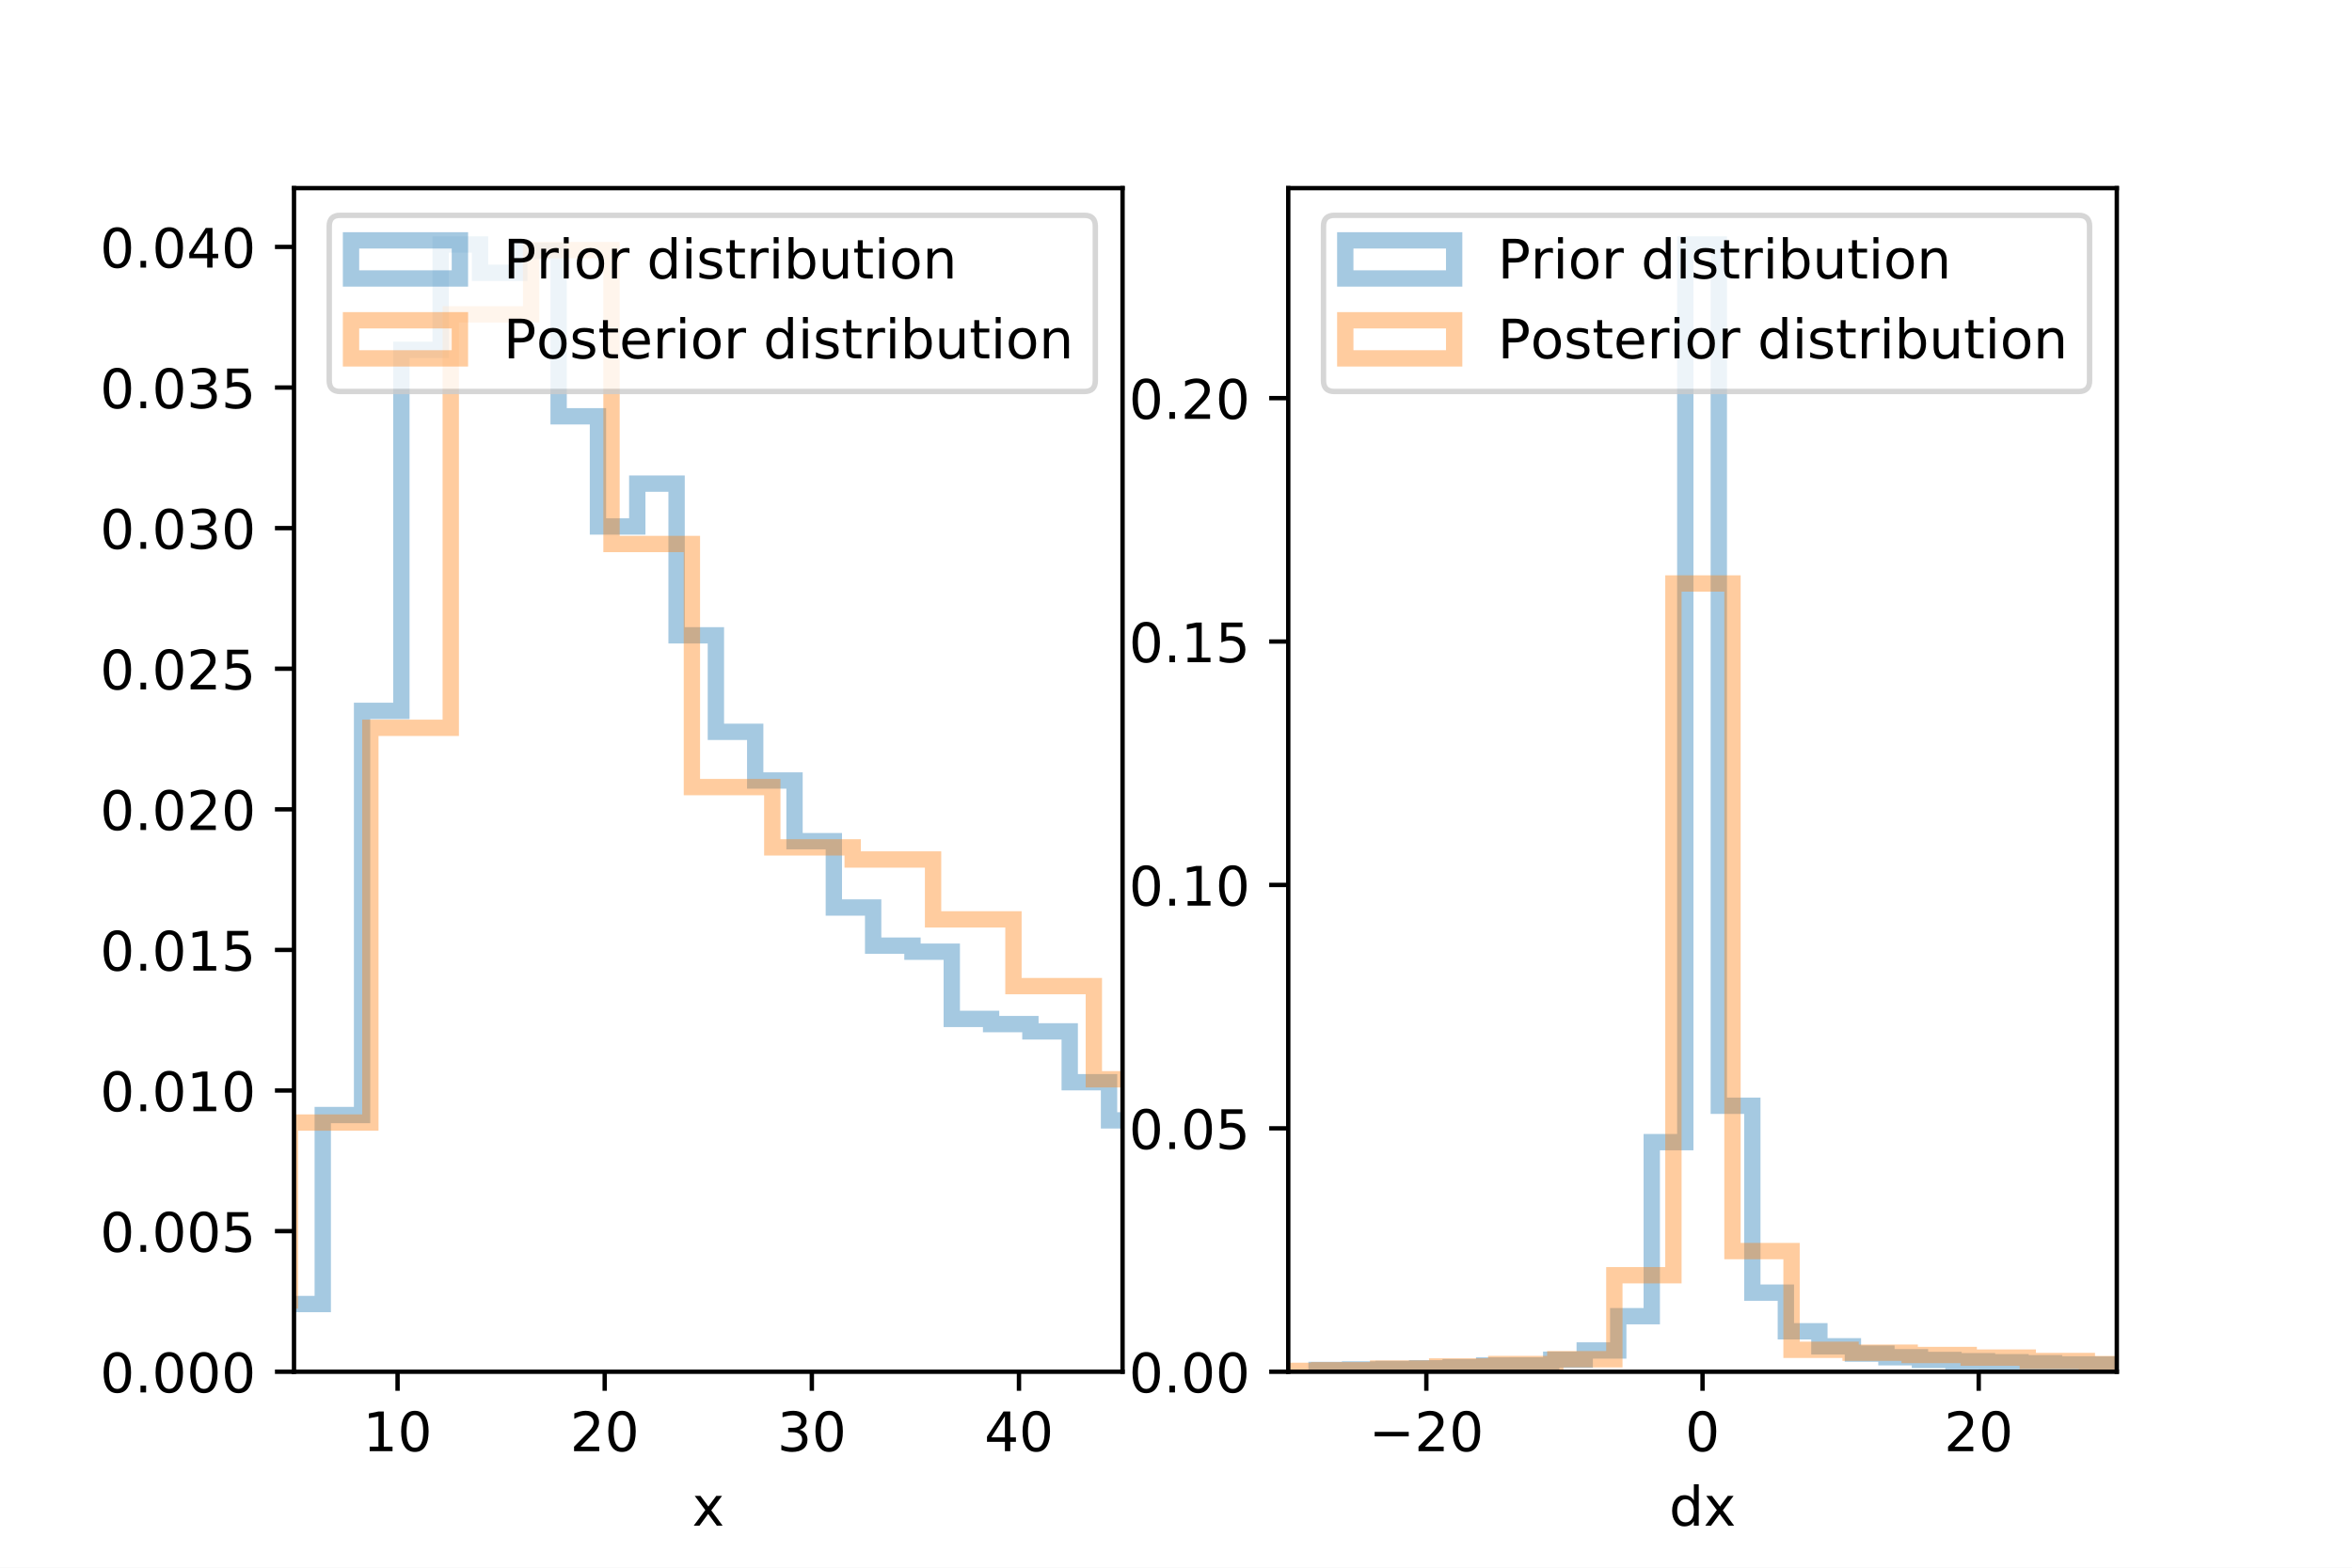
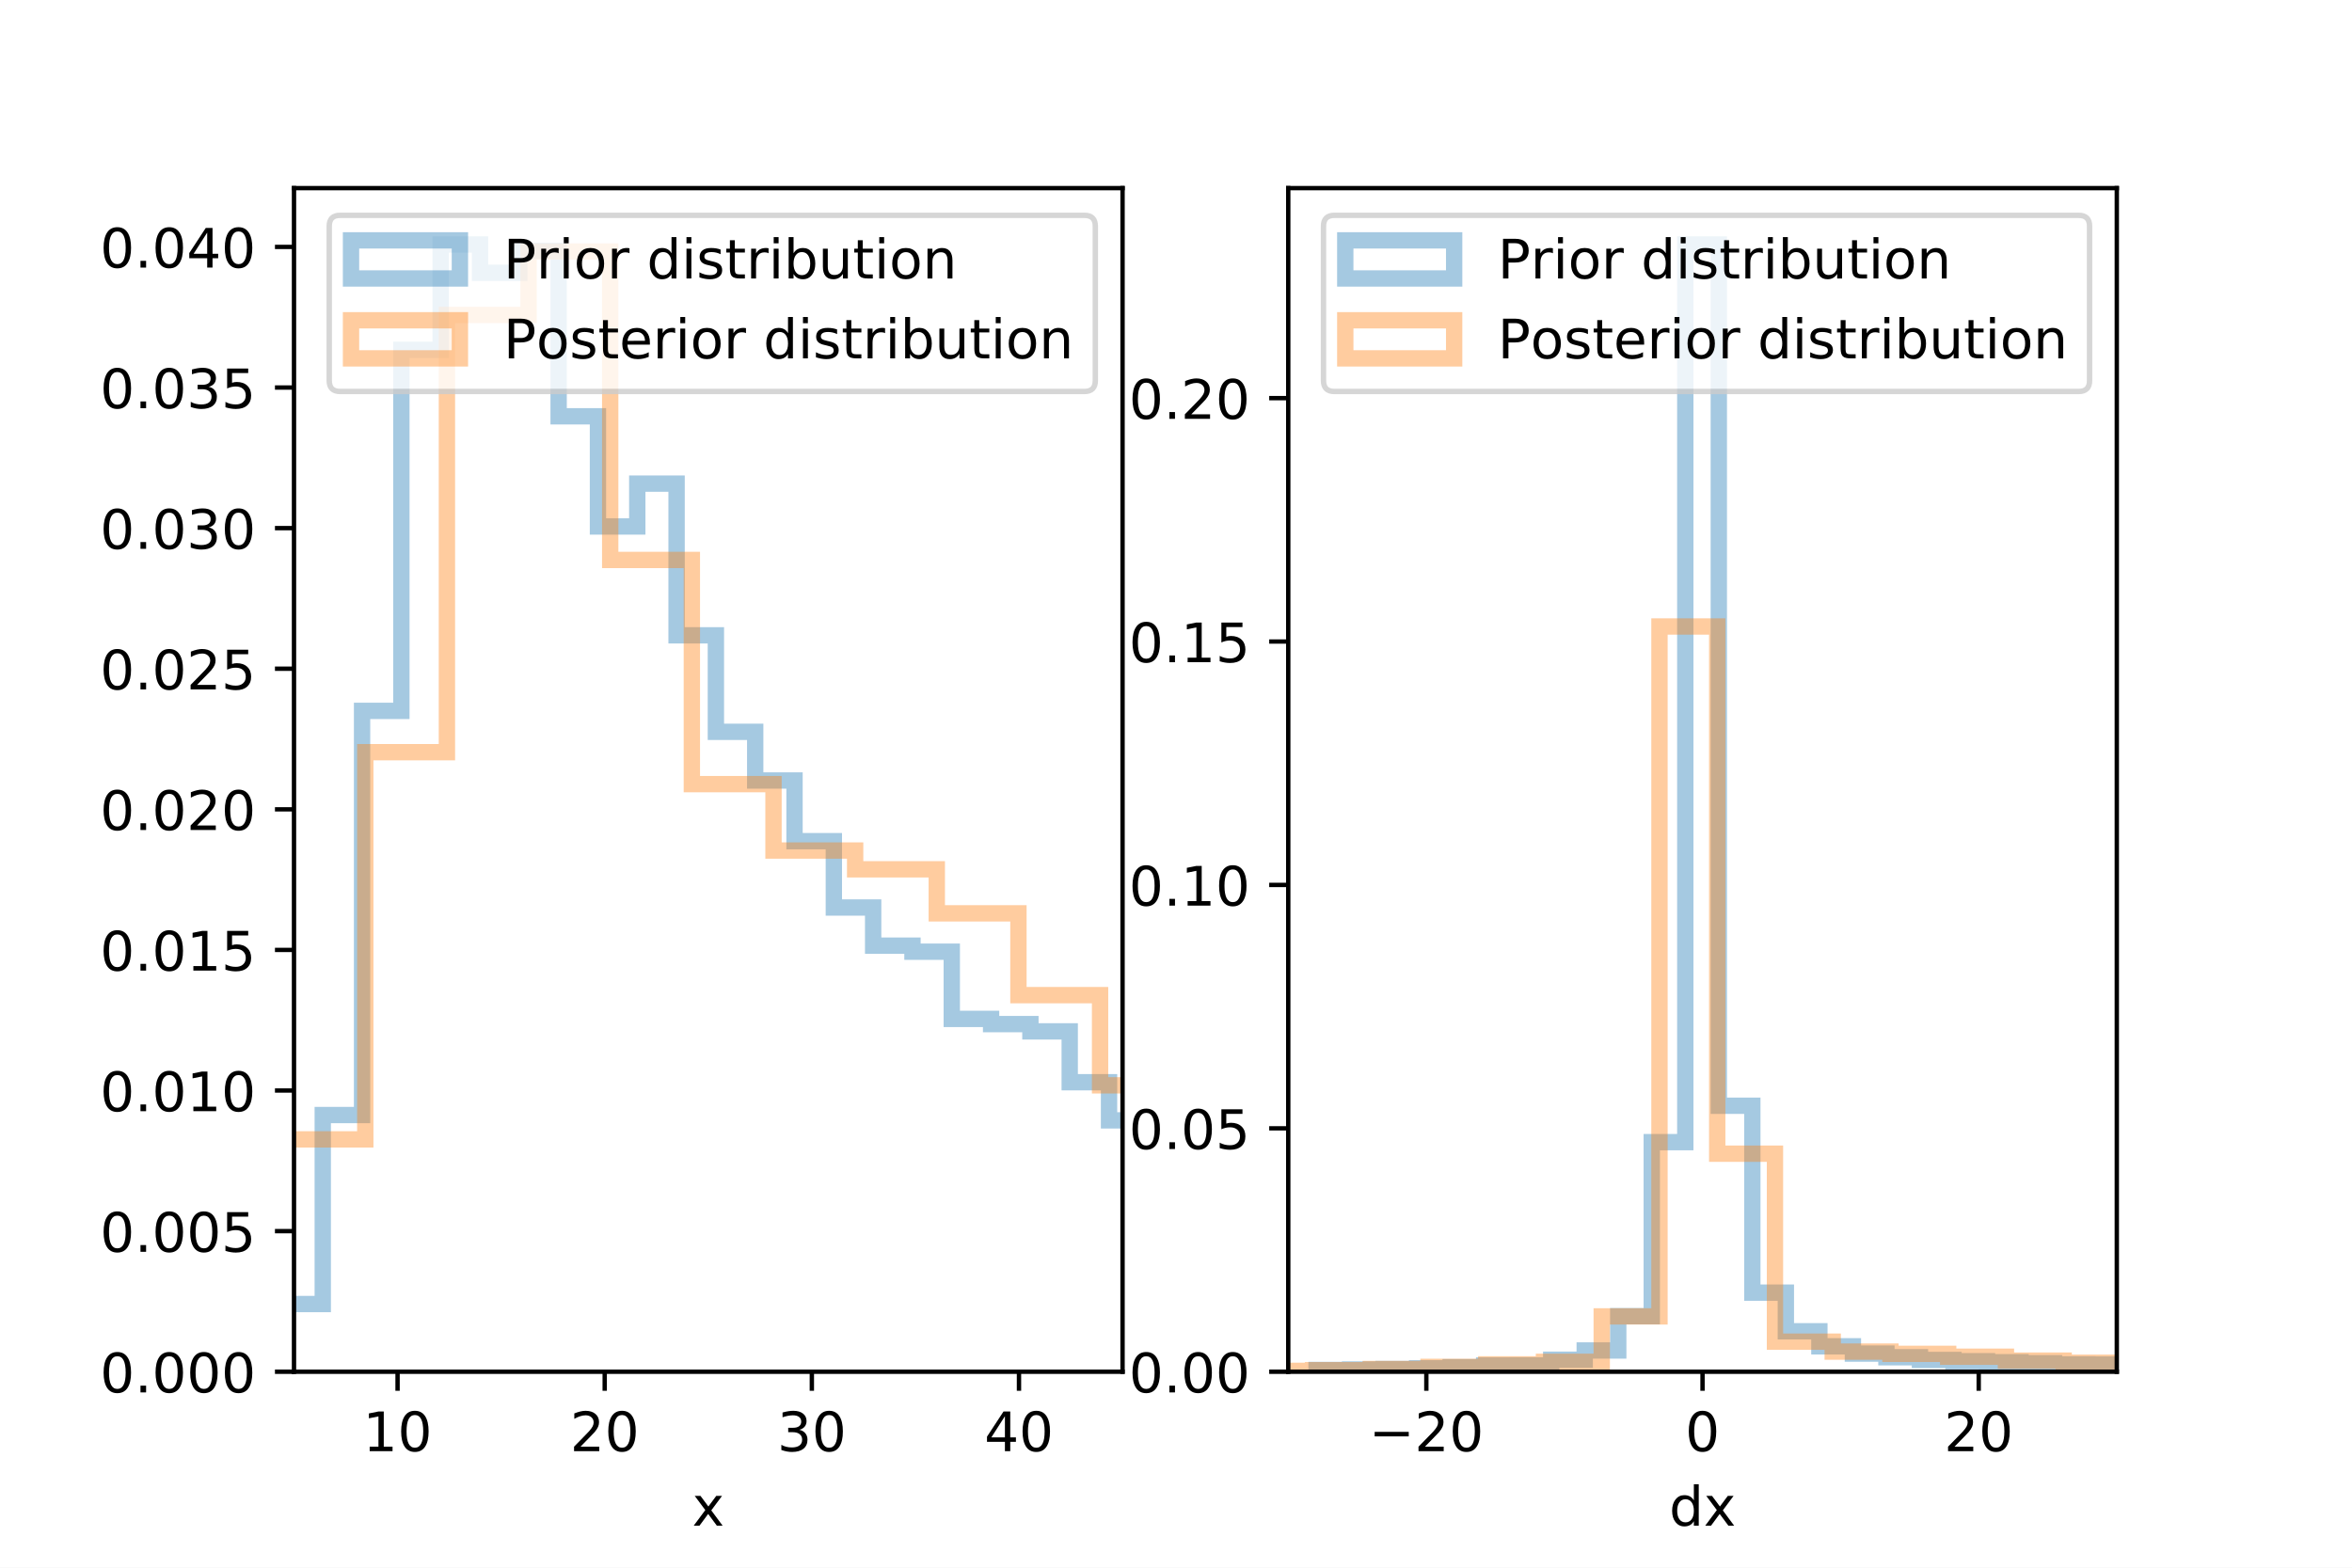
<svg xmlns="http://www.w3.org/2000/svg" xmlns:xlink="http://www.w3.org/1999/xlink" height="288pt" version="1.1" viewBox="0 0 432 288" width="432pt">
  <defs>
    <style type="text/css">
*{stroke-linecap:butt;stroke-linejoin:round;}
  </style>
  </defs>
  <g id="figure_1">
    <g id="patch_1">
      <path d="M 0 288  L 432 288  L 432 0  L 0 0  z " style="fill:#ffffff;" />
    </g>
    <g id="axes_1">
      <g id="patch_2">
        <path d="M 54 252  L 206.182 252  L 206.182 34.56  L 54 34.56  z " style="fill:#ffffff;" />
      </g>
      <g id="patch_3">
-         <path clip-path="url(#p8cdda80c52)" d="M 52.06 252  L 52.06 239.566  L 59.281 239.566  L 59.281 204.844  L 66.502 204.844  L 66.502 130.596  L 73.723 130.596  L 73.723 64.266  L 80.944 64.266  L 80.944 44.914  L 88.165 44.914  L 88.165 50.119  L 95.386 50.119  L 95.386 46.093  L 102.607 46.093  L 102.607 76.478  L 109.828 76.478  L 109.828 96.719  L 117.049 96.719  L 117.049 88.845  L 124.27 88.845  L 124.27 116.716  L 131.491 116.716  L 131.491 134.444  L 138.712 134.444  L 138.712 143.386  L 145.933 143.386  L 145.933 154.53  L 153.154 154.53  L 153.154 166.719  L 160.375 166.719  L 160.375 173.726  L 167.596 173.726  L 167.596 174.838  L 174.817 174.838  L 174.817 187.183  L 182.038 187.183  L 182.038 188.139  L 189.259 188.139  L 189.259 189.474  L 196.48 189.474  L 196.48 198.816  L 203.701 198.816  L 203.701 205.823  L 210.922 205.823  L 210.922 208.826  L 218.143 208.826  L 218.143 214.364  L 225.364 214.364  L 225.364 215.899  L 232.585 215.899  L 232.585 217.901  L 239.806 217.901  L 239.806 221.705  L 247.027 221.705  L 247.027 223.195  L 254.248 223.195  L 254.248 226.62  L 261.469 226.62  L 261.469 233.471  L 268.69 233.471  L 268.69 252  " style="fill:none;opacity:0.4;stroke:#1f77b4;stroke-linejoin:miter;stroke-width:3;" />
+         <path clip-path="url(#p0237d81293)" d="M 52.06 252  L 52.06 239.566  L 59.281 239.566  L 59.281 204.844  L 66.502 204.844  L 66.502 130.596  L 73.723 130.596  L 73.723 64.266  L 80.944 64.266  L 80.944 44.914  L 88.165 44.914  L 88.165 50.119  L 95.386 50.119  L 95.386 46.093  L 102.607 46.093  L 102.607 76.478  L 109.828 76.478  L 109.828 96.719  L 117.049 96.719  L 117.049 88.845  L 124.27 88.845  L 124.27 116.716  L 131.491 116.716  L 131.491 134.444  L 138.712 134.444  L 138.712 143.386  L 145.933 143.386  L 145.933 154.53  L 153.154 154.53  L 153.154 166.719  L 160.375 166.719  L 160.375 173.726  L 167.596 173.726  L 167.596 174.838  L 174.817 174.838  L 174.817 187.183  L 182.038 187.183  L 182.038 188.139  L 189.259 188.139  L 189.259 189.474  L 196.48 189.474  L 196.48 198.816  L 203.701 198.816  L 203.701 205.823  L 210.922 205.823  L 210.922 208.826  L 218.143 208.826  L 218.143 214.364  L 225.364 214.364  L 225.364 215.899  L 232.585 215.899  L 232.585 217.901  L 239.806 217.901  L 239.806 221.705  L 247.027 221.705  L 247.027 223.195  L 254.248 223.195  L 254.248 226.62  L 261.469 226.62  L 261.469 233.471  L 268.69 233.471  L 268.69 252  " style="fill:none;opacity:0.4;stroke:#1f77b4;stroke-linejoin:miter;stroke-width:3;" />
      </g>
      <g id="patch_4">
-         <path clip-path="url(#p8cdda80c52)" d="M -1 251.173  L 8.965 251.173  L 8.965 250.216  L 23.73 250.216  L 23.73 247.377  L 38.495 247.377  L 38.495 238.913  L 53.26 238.913  L 53.26 206.223  L 68.025 206.223  L 68.025 133.706  L 82.79 133.706  L 82.79 57.752  L 97.555 57.752  L 97.555 45.948  L 112.319 45.948  L 112.319 99.939  L 127.084 99.939  L 127.084 144.596  L 141.849 144.596  L 141.849 155.67  L 156.614 155.67  L 156.614 157.9  L 171.379 157.9  L 171.379 168.898  L 186.144 168.898  L 186.144 181.159  L 200.909 181.159  L 200.909 198.271  L 215.674 198.271  L 215.674 215.154  L 230.439 215.154  L 230.439 228.85  L 245.204 228.85  L 245.204 238.141  L 259.969 238.141  L 259.969 244.592  L 274.734 244.592  L 274.734 248.443  L 289.499 248.443  L 289.499 250.064  L 304.264 250.064  L 304.264 251.184  L 319.029 251.184  L 319.029 251.554  L 333.794 251.554  L 333.794 251.826  L 348.559 251.826  L 348.559 251.935  L 363.324 251.935  L 363.324 251.956  L 378.089 251.956  L 378.089 252  " style="fill:none;opacity:0.4;stroke:#ff7f0e;stroke-linejoin:miter;stroke-width:3;" />
+         <path clip-path="url(#p0237d81293)" d="M -1 251.186  L 7.108 251.186  L 7.108 250.201  L 22.104 250.201  L 22.104 247.823  L 37.1 247.823  L 37.1 240.143  L 52.096 240.143  L 52.096 209.316  L 67.091 209.316  L 67.091 138.184  L 82.087 138.184  L 82.087 57.861  L 97.083 57.861  L 97.083 46.207  L 112.079 46.207  L 112.079 102.869  L 127.075 102.869  L 127.075 144.053  L 142.071 144.053  L 142.071 156.253  L 157.067 156.253  L 157.067 159.702  L 172.062 159.702  L 172.062 167.789  L 187.058 167.789  L 187.058 182.817  L 202.054 182.817  L 202.054 199.387  L 217.05 199.387  L 217.05 216.793  L 232.046 216.793  L 232.046 229.442  L 247.042 229.442  L 247.042 238.815  L 262.038 238.815  L 262.038 244.995  L 277.033 244.995  L 277.033 248.605  L 292.029 248.605  L 292.029 250.447  L 307.025 250.447  L 307.025 251.336  L 322.021 251.336  L 322.021 251.775  L 337.017 251.775  L 337.017 251.968  L 352.013 251.968  L 352.013 251.925  L 367.009 251.925  L 367.009 251.925  L 382.005 251.925  L 382.005 252  " style="fill:none;opacity:0.4;stroke:#ff7f0e;stroke-linejoin:miter;stroke-width:3;" />
      </g>
      <g id="matplotlib.axis_1">
        <g id="xtick_1">
          <g id="line2d_1">
            <defs>
-               <path d="M 0 0  L 0 3.5  " id="m226abd8dae" style="stroke:#000000;stroke-width:0.8;" />
-             </defs>
-             <g>
-               <use style="stroke:#000000;stroke-width:0.8;" x="73.023" xlink:href="#m226abd8dae" y="252" />
+               <path d="M 0 0  L 0 3.5  " id="m5f6928b365" style="stroke:#000000;stroke-width:0.8;" />
+             </defs>
+             <g>
+               <use style="stroke:#000000;stroke-width:0.8;" x="73.023" xlink:href="#m5f6928b365" y="252" />
            </g>
          </g>
          <g id="text_1">
            <defs>
              <path d="M 12.406 8.297  L 28.516 8.297  L 28.516 63.922  L 10.984 60.406  L 10.984 69.391  L 28.422 72.906  L 38.281 72.906  L 38.281 8.297  L 54.391 8.297  L 54.391 0  L 12.406 0  z " id="DejaVuSans-49" />
              <path d="M 31.781 66.406  Q 24.172 66.406 20.328 58.906  Q 16.5 51.422 16.5 36.375  Q 16.5 21.391 20.328 13.891  Q 24.172 6.391 31.781 6.391  Q 39.453 6.391 43.281 13.891  Q 47.125 21.391 47.125 36.375  Q 47.125 51.422 43.281 58.906  Q 39.453 66.406 31.781 66.406  z M 31.781 74.219  Q 44.047 74.219 50.516 64.516  Q 56.984 54.828 56.984 36.375  Q 56.984 17.969 50.516 8.266  Q 44.047 -1.422 31.781 -1.422  Q 19.531 -1.422 13.062 8.266  Q 6.594 17.969 6.594 36.375  Q 6.594 54.828 13.062 64.516  Q 19.531 74.219 31.781 74.219  z " id="DejaVuSans-48" />
            </defs>
            <g transform="translate(66.66023 266.5984)scale(0.1 -0.1)">
              <use xlink:href="#DejaVuSans-49" />
              <use x="63.623" xlink:href="#DejaVuSans-48" />
            </g>
          </g>
        </g>
        <g id="xtick_2">
          <g id="line2d_2">
            <g>
-               <use style="stroke:#000000;stroke-width:0.8;" x="111.068" xlink:href="#m226abd8dae" y="252" />
+               <use style="stroke:#000000;stroke-width:0.8;" x="111.068" xlink:href="#m5f6928b365" y="252" />
            </g>
          </g>
          <g id="text_2">
            <defs>
              <path d="M 19.188 8.297  L 53.609 8.297  L 53.609 0  L 7.328 0  L 7.328 8.297  Q 12.938 14.109 22.625 23.891  Q 32.328 33.688 34.812 36.531  Q 39.547 41.844 41.422 45.531  Q 43.312 49.219 43.312 52.781  Q 43.312 58.594 39.234 62.25  Q 35.156 65.922 28.609 65.922  Q 23.969 65.922 18.812 64.312  Q 13.672 62.703 7.812 59.422  L 7.812 69.391  Q 13.766 71.781 18.938 73  Q 24.125 74.219 28.422 74.219  Q 39.75 74.219 46.484 68.547  Q 53.219 62.891 53.219 53.422  Q 53.219 48.922 51.531 44.891  Q 49.859 40.875 45.406 35.406  Q 44.188 33.984 37.641 27.219  Q 31.109 20.453 19.188 8.297  z " id="DejaVuSans-50" />
            </defs>
            <g transform="translate(104.7057 266.5984)scale(0.1 -0.1)">
              <use xlink:href="#DejaVuSans-50" />
              <use x="63.623" xlink:href="#DejaVuSans-48" />
            </g>
          </g>
        </g>
        <g id="xtick_3">
          <g id="line2d_3">
            <g>
-               <use style="stroke:#000000;stroke-width:0.8;" x="149.114" xlink:href="#m226abd8dae" y="252" />
+               <use style="stroke:#000000;stroke-width:0.8;" x="149.114" xlink:href="#m5f6928b365" y="252" />
            </g>
          </g>
          <g id="text_3">
            <defs>
              <path d="M 40.578 39.312  Q 47.656 37.797 51.625 33  Q 55.609 28.219 55.609 21.188  Q 55.609 10.406 48.188 4.484  Q 40.766 -1.422 27.094 -1.422  Q 22.516 -1.422 17.656 -0.516  Q 12.797 0.391 7.625 2.203  L 7.625 11.719  Q 11.719 9.328 16.594 8.109  Q 21.484 6.891 26.812 6.891  Q 36.078 6.891 40.938 10.547  Q 45.797 14.203 45.797 21.188  Q 45.797 27.641 41.281 31.266  Q 36.766 34.906 28.719 34.906  L 20.219 34.906  L 20.219 43.016  L 29.109 43.016  Q 36.375 43.016 40.234 45.922  Q 44.094 48.828 44.094 54.297  Q 44.094 59.906 40.109 62.906  Q 36.141 65.922 28.719 65.922  Q 24.656 65.922 20.016 65.031  Q 15.375 64.156 9.812 62.312  L 9.812 71.094  Q 15.438 72.656 20.344 73.438  Q 25.25 74.219 29.594 74.219  Q 40.828 74.219 47.359 69.109  Q 53.906 64.016 53.906 55.328  Q 53.906 49.266 50.438 45.094  Q 46.969 40.922 40.578 39.312  z " id="DejaVuSans-51" />
            </defs>
            <g transform="translate(142.7511 266.5984)scale(0.1 -0.1)">
              <use xlink:href="#DejaVuSans-51" />
              <use x="63.623" xlink:href="#DejaVuSans-48" />
            </g>
          </g>
        </g>
        <g id="xtick_4">
          <g id="line2d_4">
            <g>
-               <use style="stroke:#000000;stroke-width:0.8;" x="187.159" xlink:href="#m226abd8dae" y="252" />
+               <use style="stroke:#000000;stroke-width:0.8;" x="187.159" xlink:href="#m5f6928b365" y="252" />
            </g>
          </g>
          <g id="text_4">
            <defs>
              <path d="M 37.797 64.312  L 12.891 25.391  L 37.797 25.391  z M 35.203 72.906  L 47.609 72.906  L 47.609 25.391  L 58.016 25.391  L 58.016 17.188  L 47.609 17.188  L 47.609 0  L 37.797 0  L 37.797 17.188  L 4.891 17.188  L 4.891 26.703  z " id="DejaVuSans-52" />
            </defs>
            <g transform="translate(180.7966 266.5984)scale(0.1 -0.1)">
              <use xlink:href="#DejaVuSans-52" />
              <use x="63.623" xlink:href="#DejaVuSans-48" />
            </g>
          </g>
        </g>
        <g id="text_5">
          <defs>
            <path d="M 54.891 54.688  L 35.109 28.078  L 55.906 0  L 45.312 0  L 29.391 21.484  L 13.484 0  L 2.875 0  L 24.125 28.609  L 4.688 54.688  L 15.281 54.688  L 29.781 35.203  L 44.281 54.688  z " id="DejaVuSans-120" />
          </defs>
          <g transform="translate(127.1315 280.2766)scale(0.1 -0.1)">
            <use xlink:href="#DejaVuSans-120" />
          </g>
        </g>
      </g>
      <g id="matplotlib.axis_2">
        <g id="ytick_1">
          <g id="line2d_5">
            <defs>
-               <path d="M 0 0  L -3.5 0  " id="mbd6fed6696" style="stroke:#000000;stroke-width:0.8;" />
-             </defs>
-             <g>
-               <use style="stroke:#000000;stroke-width:0.8;" x="54" xlink:href="#mbd6fed6696" y="252" />
+               <path d="M 0 0  L -3.5 0  " id="me10183c796" style="stroke:#000000;stroke-width:0.8;" />
+             </defs>
+             <g>
+               <use style="stroke:#000000;stroke-width:0.8;" x="54" xlink:href="#me10183c796" y="252" />
            </g>
          </g>
          <g id="text_6">
            <defs>
              <path d="M 10.688 12.406  L 21 12.406  L 21 0  L 10.688 0  z " id="DejaVuSans-46" />
            </defs>
            <g transform="translate(18.37187 255.7992)scale(0.1 -0.1)">
              <use xlink:href="#DejaVuSans-48" />
              <use x="63.623" xlink:href="#DejaVuSans-46" />
              <use x="95.41" xlink:href="#DejaVuSans-48" />
              <use x="159.033" xlink:href="#DejaVuSans-48" />
              <use x="222.656" xlink:href="#DejaVuSans-48" />
            </g>
          </g>
        </g>
        <g id="ytick_2">
          <g id="line2d_6">
            <g>
-               <use style="stroke:#000000;stroke-width:0.8;" x="54" xlink:href="#mbd6fed6696" y="226.17" />
+               <use style="stroke:#000000;stroke-width:0.8;" x="54" xlink:href="#me10183c796" y="226.17" />
            </g>
          </g>
          <g id="text_7">
            <defs>
              <path d="M 10.797 72.906  L 49.516 72.906  L 49.516 64.594  L 19.828 64.594  L 19.828 46.734  Q 21.969 47.469 24.109 47.828  Q 26.266 48.188 28.422 48.188  Q 40.625 48.188 47.75 41.5  Q 54.891 34.812 54.891 23.391  Q 54.891 11.625 47.562 5.094  Q 40.234 -1.422 26.906 -1.422  Q 22.312 -1.422 17.547 -0.641  Q 12.797 0.141 7.719 1.703  L 7.719 11.625  Q 12.109 9.234 16.797 8.062  Q 21.484 6.891 26.703 6.891  Q 35.156 6.891 40.078 11.328  Q 45.016 15.766 45.016 23.391  Q 45.016 31 40.078 35.438  Q 35.156 39.891 26.703 39.891  Q 22.75 39.891 18.812 39.016  Q 14.891 38.141 10.797 36.281  z " id="DejaVuSans-53" />
            </defs>
            <g transform="translate(18.37187 229.9695)scale(0.1 -0.1)">
              <use xlink:href="#DejaVuSans-48" />
              <use x="63.623" xlink:href="#DejaVuSans-46" />
              <use x="95.41" xlink:href="#DejaVuSans-48" />
              <use x="159.033" xlink:href="#DejaVuSans-48" />
              <use x="222.656" xlink:href="#DejaVuSans-53" />
            </g>
          </g>
        </g>
        <g id="ytick_3">
          <g id="line2d_7">
            <g>
-               <use style="stroke:#000000;stroke-width:0.8;" x="54" xlink:href="#mbd6fed6696" y="200.34" />
+               <use style="stroke:#000000;stroke-width:0.8;" x="54" xlink:href="#me10183c796" y="200.34" />
            </g>
          </g>
          <g id="text_8">
            <g transform="translate(18.37187 204.1397)scale(0.1 -0.1)">
              <use xlink:href="#DejaVuSans-48" />
              <use x="63.623" xlink:href="#DejaVuSans-46" />
              <use x="95.41" xlink:href="#DejaVuSans-48" />
              <use x="159.033" xlink:href="#DejaVuSans-49" />
              <use x="222.656" xlink:href="#DejaVuSans-48" />
            </g>
          </g>
        </g>
        <g id="ytick_4">
          <g id="line2d_8">
            <g>
-               <use style="stroke:#000000;stroke-width:0.8;" x="54" xlink:href="#mbd6fed6696" y="174.511" />
+               <use style="stroke:#000000;stroke-width:0.8;" x="54" xlink:href="#me10183c796" y="174.511" />
            </g>
          </g>
          <g id="text_9">
            <g transform="translate(18.37187 178.3099)scale(0.1 -0.1)">
              <use xlink:href="#DejaVuSans-48" />
              <use x="63.623" xlink:href="#DejaVuSans-46" />
              <use x="95.41" xlink:href="#DejaVuSans-48" />
              <use x="159.033" xlink:href="#DejaVuSans-49" />
              <use x="222.656" xlink:href="#DejaVuSans-53" />
            </g>
          </g>
        </g>
        <g id="ytick_5">
          <g id="line2d_9">
            <g>
-               <use style="stroke:#000000;stroke-width:0.8;" x="54" xlink:href="#mbd6fed6696" y="148.681" />
+               <use style="stroke:#000000;stroke-width:0.8;" x="54" xlink:href="#me10183c796" y="148.681" />
            </g>
          </g>
          <g id="text_10">
            <g transform="translate(18.37187 152.4802)scale(0.1 -0.1)">
              <use xlink:href="#DejaVuSans-48" />
              <use x="63.623" xlink:href="#DejaVuSans-46" />
              <use x="95.41" xlink:href="#DejaVuSans-48" />
              <use x="159.033" xlink:href="#DejaVuSans-50" />
              <use x="222.656" xlink:href="#DejaVuSans-48" />
            </g>
          </g>
        </g>
        <g id="ytick_6">
          <g id="line2d_10">
            <g>
-               <use style="stroke:#000000;stroke-width:0.8;" x="54" xlink:href="#mbd6fed6696" y="122.851" />
+               <use style="stroke:#000000;stroke-width:0.8;" x="54" xlink:href="#me10183c796" y="122.851" />
            </g>
          </g>
          <g id="text_11">
            <g transform="translate(18.37187 126.6504)scale(0.1 -0.1)">
              <use xlink:href="#DejaVuSans-48" />
              <use x="63.623" xlink:href="#DejaVuSans-46" />
              <use x="95.41" xlink:href="#DejaVuSans-48" />
              <use x="159.033" xlink:href="#DejaVuSans-50" />
              <use x="222.656" xlink:href="#DejaVuSans-53" />
            </g>
          </g>
        </g>
        <g id="ytick_7">
          <g id="line2d_11">
            <g>
-               <use style="stroke:#000000;stroke-width:0.8;" x="54" xlink:href="#mbd6fed6696" y="97.021" />
+               <use style="stroke:#000000;stroke-width:0.8;" x="54" xlink:href="#me10183c796" y="97.021" />
            </g>
          </g>
          <g id="text_12">
            <g transform="translate(18.37187 100.8207)scale(0.1 -0.1)">
              <use xlink:href="#DejaVuSans-48" />
              <use x="63.623" xlink:href="#DejaVuSans-46" />
              <use x="95.41" xlink:href="#DejaVuSans-48" />
              <use x="159.033" xlink:href="#DejaVuSans-51" />
              <use x="222.656" xlink:href="#DejaVuSans-48" />
            </g>
          </g>
        </g>
        <g id="ytick_8">
          <g id="line2d_12">
            <g>
-               <use style="stroke:#000000;stroke-width:0.8;" x="54" xlink:href="#mbd6fed6696" y="71.192" />
+               <use style="stroke:#000000;stroke-width:0.8;" x="54" xlink:href="#me10183c796" y="71.192" />
            </g>
          </g>
          <g id="text_13">
            <g transform="translate(18.37187 74.99091)scale(0.1 -0.1)">
              <use xlink:href="#DejaVuSans-48" />
              <use x="63.623" xlink:href="#DejaVuSans-46" />
              <use x="95.41" xlink:href="#DejaVuSans-48" />
              <use x="159.033" xlink:href="#DejaVuSans-51" />
              <use x="222.656" xlink:href="#DejaVuSans-53" />
            </g>
          </g>
        </g>
        <g id="ytick_9">
          <g id="line2d_13">
            <g>
-               <use style="stroke:#000000;stroke-width:0.8;" x="54" xlink:href="#mbd6fed6696" y="45.362" />
+               <use style="stroke:#000000;stroke-width:0.8;" x="54" xlink:href="#me10183c796" y="45.362" />
            </g>
          </g>
          <g id="text_14">
            <g transform="translate(18.37187 49.16116)scale(0.1 -0.1)">
              <use xlink:href="#DejaVuSans-48" />
              <use x="63.623" xlink:href="#DejaVuSans-46" />
              <use x="95.41" xlink:href="#DejaVuSans-48" />
              <use x="159.033" xlink:href="#DejaVuSans-52" />
              <use x="222.656" xlink:href="#DejaVuSans-48" />
            </g>
          </g>
        </g>
      </g>
      <g id="patch_5">
        <path d="M 54 252  L 54 34.56  " style="fill:none;stroke:#000000;stroke-linecap:square;stroke-linejoin:miter;stroke-width:0.8;" />
      </g>
      <g id="patch_6">
        <path d="M 206.182 252  L 206.182 34.56  " style="fill:none;stroke:#000000;stroke-linecap:square;stroke-linejoin:miter;stroke-width:0.8;" />
      </g>
      <g id="patch_7">
        <path d="M 54 252  L 206.182 252  " style="fill:none;stroke:#000000;stroke-linecap:square;stroke-linejoin:miter;stroke-width:0.8;" />
      </g>
      <g id="patch_8">
        <path d="M 54 34.56  L 206.182 34.56  " style="fill:none;stroke:#000000;stroke-linecap:square;stroke-linejoin:miter;stroke-width:0.8;" />
      </g>
      <g id="legend_1">
        <g id="patch_9">
          <path d="M 62.472 71.916  L 199.182 71.916  Q 201.182 71.916 201.182 69.916  L 201.182 41.56  Q 201.182 39.56 199.182 39.56  L 62.472 39.56  Q 60.472 39.56 60.472 41.56  L 60.472 69.916  Q 60.472 71.916 62.472 71.916  z " style="fill:#ffffff;opacity:0.8;stroke:#cccccc;stroke-linejoin:miter;" />
        </g>
        <g id="patch_10">
          <path d="M 64.472 51.158  L 84.472 51.158  L 84.472 44.158  L 64.472 44.158  z " style="fill:none;opacity:0.4;stroke:#1f77b4;stroke-linejoin:miter;stroke-width:3;" />
        </g>
        <g id="text_15">
          <defs>
            <path d="M 19.672 64.797  L 19.672 37.406  L 32.078 37.406  Q 38.969 37.406 42.719 40.969  Q 46.484 44.531 46.484 51.125  Q 46.484 57.672 42.719 61.234  Q 38.969 64.797 32.078 64.797  z M 9.812 72.906  L 32.078 72.906  Q 44.344 72.906 50.609 67.359  Q 56.891 61.812 56.891 51.125  Q 56.891 40.328 50.609 34.812  Q 44.344 29.297 32.078 29.297  L 19.672 29.297  L 19.672 0  L 9.812 0  z " id="DejaVuSans-80" />
            <path d="M 41.109 46.297  Q 39.594 47.172 37.812 47.578  Q 36.031 48 33.891 48  Q 26.266 48 22.188 43.047  Q 18.109 38.094 18.109 28.812  L 18.109 0  L 9.078 0  L 9.078 54.688  L 18.109 54.688  L 18.109 46.188  Q 20.953 51.172 25.484 53.578  Q 30.031 56 36.531 56  Q 37.453 56 38.578 55.875  Q 39.703 55.766 41.062 55.516  z " id="DejaVuSans-114" />
            <path d="M 9.422 54.688  L 18.406 54.688  L 18.406 0  L 9.422 0  z M 9.422 75.984  L 18.406 75.984  L 18.406 64.594  L 9.422 64.594  z " id="DejaVuSans-105" />
            <path d="M 30.609 48.391  Q 23.391 48.391 19.188 42.75  Q 14.984 37.109 14.984 27.297  Q 14.984 17.484 19.156 11.844  Q 23.344 6.203 30.609 6.203  Q 37.797 6.203 41.984 11.859  Q 46.188 17.531 46.188 27.297  Q 46.188 37.016 41.984 42.703  Q 37.797 48.391 30.609 48.391  z M 30.609 56  Q 42.328 56 49.016 48.375  Q 55.719 40.766 55.719 27.297  Q 55.719 13.875 49.016 6.219  Q 42.328 -1.422 30.609 -1.422  Q 18.844 -1.422 12.172 6.219  Q 5.516 13.875 5.516 27.297  Q 5.516 40.766 12.172 48.375  Q 18.844 56 30.609 56  z " id="DejaVuSans-111" />
            <path id="DejaVuSans-32" />
            <path d="M 45.406 46.391  L 45.406 75.984  L 54.391 75.984  L 54.391 0  L 45.406 0  L 45.406 8.203  Q 42.578 3.328 38.25 0.953  Q 33.938 -1.422 27.875 -1.422  Q 17.969 -1.422 11.734 6.484  Q 5.516 14.406 5.516 27.297  Q 5.516 40.188 11.734 48.094  Q 17.969 56 27.875 56  Q 33.938 56 38.25 53.625  Q 42.578 51.266 45.406 46.391  z M 14.797 27.297  Q 14.797 17.391 18.875 11.75  Q 22.953 6.109 30.078 6.109  Q 37.203 6.109 41.297 11.75  Q 45.406 17.391 45.406 27.297  Q 45.406 37.203 41.297 42.844  Q 37.203 48.484 30.078 48.484  Q 22.953 48.484 18.875 42.844  Q 14.797 37.203 14.797 27.297  z " id="DejaVuSans-100" />
            <path d="M 44.281 53.078  L 44.281 44.578  Q 40.484 46.531 36.375 47.5  Q 32.281 48.484 27.875 48.484  Q 21.188 48.484 17.844 46.438  Q 14.5 44.391 14.5 40.281  Q 14.5 37.156 16.891 35.375  Q 19.281 33.594 26.516 31.984  L 29.594 31.297  Q 39.156 29.25 43.188 25.516  Q 47.219 21.781 47.219 15.094  Q 47.219 7.469 41.188 3.016  Q 35.156 -1.422 24.609 -1.422  Q 20.219 -1.422 15.453 -0.562  Q 10.688 0.297 5.422 2  L 5.422 11.281  Q 10.406 8.688 15.234 7.391  Q 20.062 6.109 24.812 6.109  Q 31.156 6.109 34.562 8.281  Q 37.984 10.453 37.984 14.406  Q 37.984 18.062 35.516 20.016  Q 33.062 21.969 24.703 23.781  L 21.578 24.516  Q 13.234 26.266 9.516 29.906  Q 5.812 33.547 5.812 39.891  Q 5.812 47.609 11.281 51.797  Q 16.75 56 26.812 56  Q 31.781 56 36.172 55.266  Q 40.578 54.547 44.281 53.078  z " id="DejaVuSans-115" />
            <path d="M 18.312 70.219  L 18.312 54.688  L 36.812 54.688  L 36.812 47.703  L 18.312 47.703  L 18.312 18.016  Q 18.312 11.328 20.141 9.422  Q 21.969 7.516 27.594 7.516  L 36.812 7.516  L 36.812 0  L 27.594 0  Q 17.188 0 13.234 3.875  Q 9.281 7.766 9.281 18.016  L 9.281 47.703  L 2.688 47.703  L 2.688 54.688  L 9.281 54.688  L 9.281 70.219  z " id="DejaVuSans-116" />
            <path d="M 48.688 27.297  Q 48.688 37.203 44.609 42.844  Q 40.531 48.484 33.406 48.484  Q 26.266 48.484 22.188 42.844  Q 18.109 37.203 18.109 27.297  Q 18.109 17.391 22.188 11.75  Q 26.266 6.109 33.406 6.109  Q 40.531 6.109 44.609 11.75  Q 48.688 17.391 48.688 27.297  z M 18.109 46.391  Q 20.953 51.266 25.266 53.625  Q 29.594 56 35.594 56  Q 45.562 56 51.781 48.094  Q 58.016 40.188 58.016 27.297  Q 58.016 14.406 51.781 6.484  Q 45.562 -1.422 35.594 -1.422  Q 29.594 -1.422 25.266 0.953  Q 20.953 3.328 18.109 8.203  L 18.109 0  L 9.078 0  L 9.078 75.984  L 18.109 75.984  z " id="DejaVuSans-98" />
            <path d="M 8.5 21.578  L 8.5 54.688  L 17.484 54.688  L 17.484 21.922  Q 17.484 14.156 20.5 10.266  Q 23.531 6.391 29.594 6.391  Q 36.859 6.391 41.078 11.031  Q 45.312 15.672 45.312 23.688  L 45.312 54.688  L 54.297 54.688  L 54.297 0  L 45.312 0  L 45.312 8.406  Q 42.047 3.422 37.719 1  Q 33.406 -1.422 27.688 -1.422  Q 18.266 -1.422 13.375 4.438  Q 8.5 10.297 8.5 21.578  z M 31.109 56  z " id="DejaVuSans-117" />
            <path d="M 54.891 33.016  L 54.891 0  L 45.906 0  L 45.906 32.719  Q 45.906 40.484 42.875 44.328  Q 39.844 48.188 33.797 48.188  Q 26.516 48.188 22.312 43.547  Q 18.109 38.922 18.109 30.906  L 18.109 0  L 9.078 0  L 9.078 54.688  L 18.109 54.688  L 18.109 46.188  Q 21.344 51.125 25.703 53.562  Q 30.078 56 35.797 56  Q 45.219 56 50.047 50.172  Q 54.891 44.344 54.891 33.016  z " id="DejaVuSans-110" />
          </defs>
          <g transform="translate(92.47244 51.15844)scale(0.1 -0.1)">
            <use xlink:href="#DejaVuSans-80" />
            <use x="60.287" xlink:href="#DejaVuSans-114" />
            <use x="101.4" xlink:href="#DejaVuSans-105" />
            <use x="129.184" xlink:href="#DejaVuSans-111" />
            <use x="190.365" xlink:href="#DejaVuSans-114" />
            <use x="231.479" xlink:href="#DejaVuSans-32" />
            <use x="263.266" xlink:href="#DejaVuSans-100" />
            <use x="326.742" xlink:href="#DejaVuSans-105" />
            <use x="354.525" xlink:href="#DejaVuSans-115" />
            <use x="406.625" xlink:href="#DejaVuSans-116" />
            <use x="445.834" xlink:href="#DejaVuSans-114" />
            <use x="486.947" xlink:href="#DejaVuSans-105" />
            <use x="514.73" xlink:href="#DejaVuSans-98" />
            <use x="578.207" xlink:href="#DejaVuSans-117" />
            <use x="641.586" xlink:href="#DejaVuSans-116" />
            <use x="680.795" xlink:href="#DejaVuSans-105" />
            <use x="708.578" xlink:href="#DejaVuSans-111" />
            <use x="769.76" xlink:href="#DejaVuSans-110" />
          </g>
        </g>
        <g id="patch_11">
          <path d="M 64.472 65.837  L 84.472 65.837  L 84.472 58.837  L 64.472 58.837  z " style="fill:none;opacity:0.4;stroke:#ff7f0e;stroke-linejoin:miter;stroke-width:3;" />
        </g>
        <g id="text_16">
          <defs>
            <path d="M 56.203 29.594  L 56.203 25.203  L 14.891 25.203  Q 15.484 15.922 20.484 11.062  Q 25.484 6.203 34.422 6.203  Q 39.594 6.203 44.453 7.469  Q 49.312 8.734 54.109 11.281  L 54.109 2.781  Q 49.266 0.734 44.188 -0.344  Q 39.109 -1.422 33.891 -1.422  Q 20.797 -1.422 13.156 6.188  Q 5.516 13.812 5.516 26.812  Q 5.516 40.234 12.766 48.109  Q 20.016 56 32.328 56  Q 43.359 56 49.781 48.891  Q 56.203 41.797 56.203 29.594  z M 47.219 32.234  Q 47.125 39.594 43.094 43.984  Q 39.062 48.391 32.422 48.391  Q 24.906 48.391 20.391 44.141  Q 15.875 39.891 15.188 32.172  z " id="DejaVuSans-101" />
          </defs>
          <g transform="translate(92.47244 65.83656)scale(0.1 -0.1)">
            <use xlink:href="#DejaVuSans-80" />
            <use x="60.256" xlink:href="#DejaVuSans-111" />
            <use x="121.438" xlink:href="#DejaVuSans-115" />
            <use x="173.537" xlink:href="#DejaVuSans-116" />
            <use x="212.746" xlink:href="#DejaVuSans-101" />
            <use x="274.27" xlink:href="#DejaVuSans-114" />
            <use x="315.383" xlink:href="#DejaVuSans-105" />
            <use x="343.166" xlink:href="#DejaVuSans-111" />
            <use x="404.348" xlink:href="#DejaVuSans-114" />
            <use x="445.461" xlink:href="#DejaVuSans-32" />
            <use x="477.248" xlink:href="#DejaVuSans-100" />
            <use x="540.725" xlink:href="#DejaVuSans-105" />
            <use x="568.508" xlink:href="#DejaVuSans-115" />
            <use x="620.607" xlink:href="#DejaVuSans-116" />
            <use x="659.816" xlink:href="#DejaVuSans-114" />
            <use x="700.93" xlink:href="#DejaVuSans-105" />
            <use x="728.713" xlink:href="#DejaVuSans-98" />
            <use x="792.189" xlink:href="#DejaVuSans-117" />
            <use x="855.568" xlink:href="#DejaVuSans-116" />
            <use x="894.777" xlink:href="#DejaVuSans-105" />
            <use x="922.561" xlink:href="#DejaVuSans-111" />
            <use x="983.742" xlink:href="#DejaVuSans-110" />
          </g>
        </g>
      </g>
    </g>
    <g id="axes_2">
      <g id="patch_12">
        <path d="M 236.618 252  L 388.8 252  L 388.8 34.56  L 236.618 34.56  z " style="fill:#ffffff;" />
      </g>
      <g id="patch_13">
-         <path clip-path="url(#p70f777a3c4)" d="M 241.813 252  L 241.813 251.678  L 247.971 251.678  L 247.971 251.585  L 254.128 251.585  L 254.128 251.5  L 260.285 251.5  L 260.285 251.371  L 266.442 251.371  L 266.442 251.172  L 272.6 251.172  L 272.6 250.856  L 278.757 250.856  L 278.757 250.838  L 284.914 250.838  L 284.914 249.793  L 291.071 249.793  L 291.071 248.098  L 297.229 248.098  L 297.229 241.797  L 303.386 241.797  L 303.386 209.822  L 309.543 209.822  L 309.543 44.914  L 315.7 44.914  L 315.7 203.135  L 321.857 203.135  L 321.857 237.471  L 328.015 237.471  L 328.015 244.57  L 334.172 244.57  L 334.172 247.331  L 340.329 247.331  L 340.329 248.67  L 346.486 248.67  L 346.486 249.339  L 352.644 249.339  L 352.644 249.838  L 358.801 249.838  L 358.801 250.07  L 364.958 250.07  L 364.958 250.254  L 371.115 250.254  L 371.115 250.441  L 377.273 250.441  L 377.273 250.654  L 383.43 250.654  L 383.43 250.684  L 389.587 250.684  L 389.587 250.714  L 395.744 250.714  L 395.744 250.943  L 401.902 250.943  L 401.902 250.895  L 408.059 250.895  L 408.059 251.007  L 414.216 251.007  L 414.216 251.079  L 420.373 251.079  L 420.373 251.094  L 426.531 251.094  L 426.531 252  " style="fill:none;opacity:0.4;stroke:#1f77b4;stroke-linejoin:miter;stroke-width:3;" />
+         <path clip-path="url(#pd34156610d)" d="M 241.813 252  L 241.813 251.678  L 247.971 251.678  L 247.971 251.585  L 254.128 251.585  L 254.128 251.5  L 260.285 251.5  L 260.285 251.371  L 266.442 251.371  L 266.442 251.172  L 272.6 251.172  L 272.6 250.856  L 278.757 250.856  L 278.757 250.838  L 284.914 250.838  L 284.914 249.793  L 291.071 249.793  L 291.071 248.098  L 297.229 248.098  L 297.229 241.797  L 303.386 241.797  L 303.386 209.822  L 309.543 209.822  L 309.543 44.914  L 315.7 44.914  L 315.7 203.135  L 321.857 203.135  L 321.857 237.471  L 328.015 237.471  L 328.015 244.57  L 334.172 244.57  L 334.172 247.331  L 340.329 247.331  L 340.329 248.67  L 346.486 248.67  L 346.486 249.339  L 352.644 249.339  L 352.644 249.838  L 358.801 249.838  L 358.801 250.07  L 364.958 250.07  L 364.958 250.254  L 371.115 250.254  L 371.115 250.441  L 377.273 250.441  L 377.273 250.654  L 383.43 250.654  L 383.43 250.684  L 389.587 250.684  L 389.587 250.714  L 395.744 250.714  L 395.744 250.943  L 401.902 250.943  L 401.902 250.895  L 408.059 250.895  L 408.059 251.007  L 414.216 251.007  L 414.216 251.079  L 420.373 251.079  L 420.373 251.094  L 426.531 251.094  L 426.531 252  " style="fill:none;opacity:0.4;stroke:#1f77b4;stroke-linejoin:miter;stroke-width:3;" />
      </g>
      <g id="patch_14">
-         <path clip-path="url(#p70f777a3c4)" d="M 166.34 252  L 166.34 251.997  L 177.188 251.997  L 177.188 251.998  L 188.036 251.998  L 188.036 251.997  L 198.884 251.997  L 198.884 251.988  L 209.731 251.988  L 209.731 251.969  L 220.579 251.969  L 220.579 251.906  L 231.427 251.906  L 231.427 251.839  L 242.275 251.839  L 242.275 251.735  L 253.122 251.735  L 253.122 251.417  L 263.97 251.417  L 263.97 251.036  L 274.818 251.036  L 274.818 250.588  L 285.666 250.588  L 285.666 249.703  L 296.514 249.703  L 296.514 234.272  L 307.361 234.272  L 307.361 107.191  L 318.209 107.191  L 318.209 229.835  L 329.057 229.835  L 329.057 247.974  L 339.905 247.974  L 339.905 248.504  L 350.752 248.504  L 350.752 248.924  L 361.6 248.924  L 361.6 249.404  L 372.448 249.404  L 372.448 250.031  L 383.296 250.031  L 383.296 250.604  L 394.144 250.604  L 394.144 251.135  L 404.991 251.135  L 404.991 251.474  L 415.839 251.474  L 415.839 251.662  L 426.687 251.662  L 426.687 251.848  L 433 251.848  " style="fill:none;opacity:0.4;stroke:#ff7f0e;stroke-linejoin:miter;stroke-width:3;" />
+         <path clip-path="url(#pd34156610d)" d="M 188.133 252  L 188.133 251.993  L 198.739 251.993  L 198.739 251.976  L 209.345 251.976  L 209.345 251.969  L 219.952 251.969  L 219.952 251.934  L 230.558 251.934  L 230.558 251.837  L 241.164 251.837  L 241.164 251.72  L 251.77 251.72  L 251.77 251.505  L 262.376 251.505  L 262.376 251.11  L 272.983 251.11  L 272.983 250.645  L 283.589 250.645  L 283.589 250.182  L 294.195 250.182  L 294.195 241.835  L 304.801 241.835  L 304.801 115.092  L 315.407 115.092  L 315.407 211.943  L 326.014 211.943  L 326.014 246.477  L 336.62 246.477  L 336.62 248.305  L 347.226 248.305  L 347.226 248.716  L 357.832 248.716  L 357.832 249.242  L 368.439 249.242  L 368.439 249.959  L 379.045 249.959  L 379.045 250.354  L 389.651 250.354  L 389.651 250.883  L 400.257 250.883  L 400.257 251.273  L 410.863 251.273  L 410.863 251.605  L 421.47 251.605  L 421.47 251.78  L 432.076 251.78  L 432.076 251.899  L 433 251.899  " style="fill:none;opacity:0.4;stroke:#ff7f0e;stroke-linejoin:miter;stroke-width:3;" />
      </g>
      <g id="matplotlib.axis_3">
        <g id="xtick_5">
          <g id="line2d_14">
            <g>
-               <use style="stroke:#000000;stroke-width:0.8;" x="261.982" xlink:href="#m226abd8dae" y="252" />
+               <use style="stroke:#000000;stroke-width:0.8;" x="261.982" xlink:href="#m5f6928b365" y="252" />
            </g>
          </g>
          <g id="text_17">
            <defs>
              <path d="M 10.594 35.5  L 73.188 35.5  L 73.188 27.203  L 10.594 27.203  z " id="DejaVuSans-8722" />
            </defs>
            <g transform="translate(251.4295 266.5984)scale(0.1 -0.1)">
              <use xlink:href="#DejaVuSans-8722" />
              <use x="83.789" xlink:href="#DejaVuSans-50" />
              <use x="147.412" xlink:href="#DejaVuSans-48" />
            </g>
          </g>
        </g>
        <g id="xtick_6">
          <g id="line2d_15">
            <g>
-               <use style="stroke:#000000;stroke-width:0.8;" x="312.709" xlink:href="#m226abd8dae" y="252" />
+               <use style="stroke:#000000;stroke-width:0.8;" x="312.709" xlink:href="#m5f6928b365" y="252" />
            </g>
          </g>
          <g id="text_18">
            <g transform="translate(309.5278 266.5984)scale(0.1 -0.1)">
              <use xlink:href="#DejaVuSans-48" />
            </g>
          </g>
        </g>
        <g id="xtick_7">
          <g id="line2d_16">
            <g>
-               <use style="stroke:#000000;stroke-width:0.8;" x="363.436" xlink:href="#m226abd8dae" y="252" />
+               <use style="stroke:#000000;stroke-width:0.8;" x="363.436" xlink:href="#m5f6928b365" y="252" />
            </g>
          </g>
          <g id="text_19">
            <g transform="translate(357.0739 266.5984)scale(0.1 -0.1)">
              <use xlink:href="#DejaVuSans-50" />
              <use x="63.623" xlink:href="#DejaVuSans-48" />
            </g>
          </g>
        </g>
        <g id="text_20">
          <g transform="translate(306.5755 280.2766)scale(0.1 -0.1)">
            <use xlink:href="#DejaVuSans-100" />
            <use x="63.477" xlink:href="#DejaVuSans-120" />
          </g>
        </g>
      </g>
      <g id="matplotlib.axis_4">
        <g id="ytick_10">
          <g id="line2d_17">
            <g>
-               <use style="stroke:#000000;stroke-width:0.8;" x="236.618" xlink:href="#mbd6fed6696" y="252" />
+               <use style="stroke:#000000;stroke-width:0.8;" x="236.618" xlink:href="#me10183c796" y="252" />
            </g>
          </g>
          <g id="text_21">
            <g transform="translate(207.3526 255.7992)scale(0.1 -0.1)">
              <use xlink:href="#DejaVuSans-48" />
              <use x="63.623" xlink:href="#DejaVuSans-46" />
              <use x="95.41" xlink:href="#DejaVuSans-48" />
              <use x="159.033" xlink:href="#DejaVuSans-48" />
            </g>
          </g>
        </g>
        <g id="ytick_11">
          <g id="line2d_18">
            <g>
-               <use style="stroke:#000000;stroke-width:0.8;" x="236.618" xlink:href="#mbd6fed6696" y="207.285" />
+               <use style="stroke:#000000;stroke-width:0.8;" x="236.618" xlink:href="#me10183c796" y="207.285" />
            </g>
          </g>
          <g id="text_22">
            <g transform="translate(207.3526 211.0847)scale(0.1 -0.1)">
              <use xlink:href="#DejaVuSans-48" />
              <use x="63.623" xlink:href="#DejaVuSans-46" />
              <use x="95.41" xlink:href="#DejaVuSans-48" />
              <use x="159.033" xlink:href="#DejaVuSans-53" />
            </g>
          </g>
        </g>
        <g id="ytick_12">
          <g id="line2d_19">
            <g>
-               <use style="stroke:#000000;stroke-width:0.8;" x="236.618" xlink:href="#mbd6fed6696" y="162.571" />
+               <use style="stroke:#000000;stroke-width:0.8;" x="236.618" xlink:href="#me10183c796" y="162.571" />
            </g>
          </g>
          <g id="text_23">
            <g transform="translate(207.3526 166.3702)scale(0.1 -0.1)">
              <use xlink:href="#DejaVuSans-48" />
              <use x="63.623" xlink:href="#DejaVuSans-46" />
              <use x="95.41" xlink:href="#DejaVuSans-49" />
              <use x="159.033" xlink:href="#DejaVuSans-48" />
            </g>
          </g>
        </g>
        <g id="ytick_13">
          <g id="line2d_20">
            <g>
-               <use style="stroke:#000000;stroke-width:0.8;" x="236.618" xlink:href="#mbd6fed6696" y="117.856" />
+               <use style="stroke:#000000;stroke-width:0.8;" x="236.618" xlink:href="#me10183c796" y="117.856" />
            </g>
          </g>
          <g id="text_24">
            <g transform="translate(207.3526 121.6557)scale(0.1 -0.1)">
              <use xlink:href="#DejaVuSans-48" />
              <use x="63.623" xlink:href="#DejaVuSans-46" />
              <use x="95.41" xlink:href="#DejaVuSans-49" />
              <use x="159.033" xlink:href="#DejaVuSans-53" />
            </g>
          </g>
        </g>
        <g id="ytick_14">
          <g id="line2d_21">
            <g>
-               <use style="stroke:#000000;stroke-width:0.8;" x="236.618" xlink:href="#mbd6fed6696" y="73.142" />
+               <use style="stroke:#000000;stroke-width:0.8;" x="236.618" xlink:href="#me10183c796" y="73.142" />
            </g>
          </g>
          <g id="text_25">
            <g transform="translate(207.3526 76.94117)scale(0.1 -0.1)">
              <use xlink:href="#DejaVuSans-48" />
              <use x="63.623" xlink:href="#DejaVuSans-46" />
              <use x="95.41" xlink:href="#DejaVuSans-50" />
              <use x="159.033" xlink:href="#DejaVuSans-48" />
            </g>
          </g>
        </g>
      </g>
      <g id="patch_15">
        <path d="M 236.618 252  L 236.618 34.56  " style="fill:none;stroke:#000000;stroke-linecap:square;stroke-linejoin:miter;stroke-width:0.8;" />
      </g>
      <g id="patch_16">
        <path d="M 388.8 252  L 388.8 34.56  " style="fill:none;stroke:#000000;stroke-linecap:square;stroke-linejoin:miter;stroke-width:0.8;" />
      </g>
      <g id="patch_17">
        <path d="M 236.618 252  L 388.8 252  " style="fill:none;stroke:#000000;stroke-linecap:square;stroke-linejoin:miter;stroke-width:0.8;" />
      </g>
      <g id="patch_18">
        <path d="M 236.618 34.56  L 388.8 34.56  " style="fill:none;stroke:#000000;stroke-linecap:square;stroke-linejoin:miter;stroke-width:0.8;" />
      </g>
      <g id="legend_2">
        <g id="patch_19">
          <path d="M 245.091 71.916  L 381.8 71.916  Q 383.8 71.916 383.8 69.916  L 383.8 41.56  Q 383.8 39.56 381.8 39.56  L 245.091 39.56  Q 243.091 39.56 243.091 41.56  L 243.091 69.916  Q 243.091 71.916 245.091 71.916  z " style="fill:#ffffff;opacity:0.8;stroke:#cccccc;stroke-linejoin:miter;" />
        </g>
        <g id="patch_20">
          <path d="M 247.091 51.158  L 267.091 51.158  L 267.091 44.158  L 247.091 44.158  z " style="fill:none;opacity:0.4;stroke:#1f77b4;stroke-linejoin:miter;stroke-width:3;" />
        </g>
        <g id="text_26">
          <g transform="translate(275.0906 51.15844)scale(0.1 -0.1)">
            <use xlink:href="#DejaVuSans-80" />
            <use x="60.287" xlink:href="#DejaVuSans-114" />
            <use x="101.4" xlink:href="#DejaVuSans-105" />
            <use x="129.184" xlink:href="#DejaVuSans-111" />
            <use x="190.365" xlink:href="#DejaVuSans-114" />
            <use x="231.479" xlink:href="#DejaVuSans-32" />
            <use x="263.266" xlink:href="#DejaVuSans-100" />
            <use x="326.742" xlink:href="#DejaVuSans-105" />
            <use x="354.525" xlink:href="#DejaVuSans-115" />
            <use x="406.625" xlink:href="#DejaVuSans-116" />
            <use x="445.834" xlink:href="#DejaVuSans-114" />
            <use x="486.947" xlink:href="#DejaVuSans-105" />
            <use x="514.73" xlink:href="#DejaVuSans-98" />
            <use x="578.207" xlink:href="#DejaVuSans-117" />
            <use x="641.586" xlink:href="#DejaVuSans-116" />
            <use x="680.795" xlink:href="#DejaVuSans-105" />
            <use x="708.578" xlink:href="#DejaVuSans-111" />
            <use x="769.76" xlink:href="#DejaVuSans-110" />
          </g>
        </g>
        <g id="patch_21">
          <path d="M 247.091 65.837  L 267.091 65.837  L 267.091 58.837  L 247.091 58.837  z " style="fill:none;opacity:0.4;stroke:#ff7f0e;stroke-linejoin:miter;stroke-width:3;" />
        </g>
        <g id="text_27">
          <g transform="translate(275.0906 65.83656)scale(0.1 -0.1)">
            <use xlink:href="#DejaVuSans-80" />
            <use x="60.256" xlink:href="#DejaVuSans-111" />
            <use x="121.438" xlink:href="#DejaVuSans-115" />
            <use x="173.537" xlink:href="#DejaVuSans-116" />
            <use x="212.746" xlink:href="#DejaVuSans-101" />
            <use x="274.27" xlink:href="#DejaVuSans-114" />
            <use x="315.383" xlink:href="#DejaVuSans-105" />
            <use x="343.166" xlink:href="#DejaVuSans-111" />
            <use x="404.348" xlink:href="#DejaVuSans-114" />
            <use x="445.461" xlink:href="#DejaVuSans-32" />
            <use x="477.248" xlink:href="#DejaVuSans-100" />
            <use x="540.725" xlink:href="#DejaVuSans-105" />
            <use x="568.508" xlink:href="#DejaVuSans-115" />
            <use x="620.607" xlink:href="#DejaVuSans-116" />
            <use x="659.816" xlink:href="#DejaVuSans-114" />
            <use x="700.93" xlink:href="#DejaVuSans-105" />
            <use x="728.713" xlink:href="#DejaVuSans-98" />
            <use x="792.189" xlink:href="#DejaVuSans-117" />
            <use x="855.568" xlink:href="#DejaVuSans-116" />
            <use x="894.777" xlink:href="#DejaVuSans-105" />
            <use x="922.561" xlink:href="#DejaVuSans-111" />
            <use x="983.742" xlink:href="#DejaVuSans-110" />
          </g>
        </g>
      </g>
    </g>
  </g>
  <defs>
-     <clipPath id="p8cdda80c52">
+     <clipPath id="p0237d81293">
      <rect height="217.44" width="152.182" x="54" y="34.56" />
    </clipPath>
-     <clipPath id="p70f777a3c4">
+     <clipPath id="pd34156610d">
      <rect height="217.44" width="152.182" x="236.618" y="34.56" />
    </clipPath>
  </defs>
</svg>
